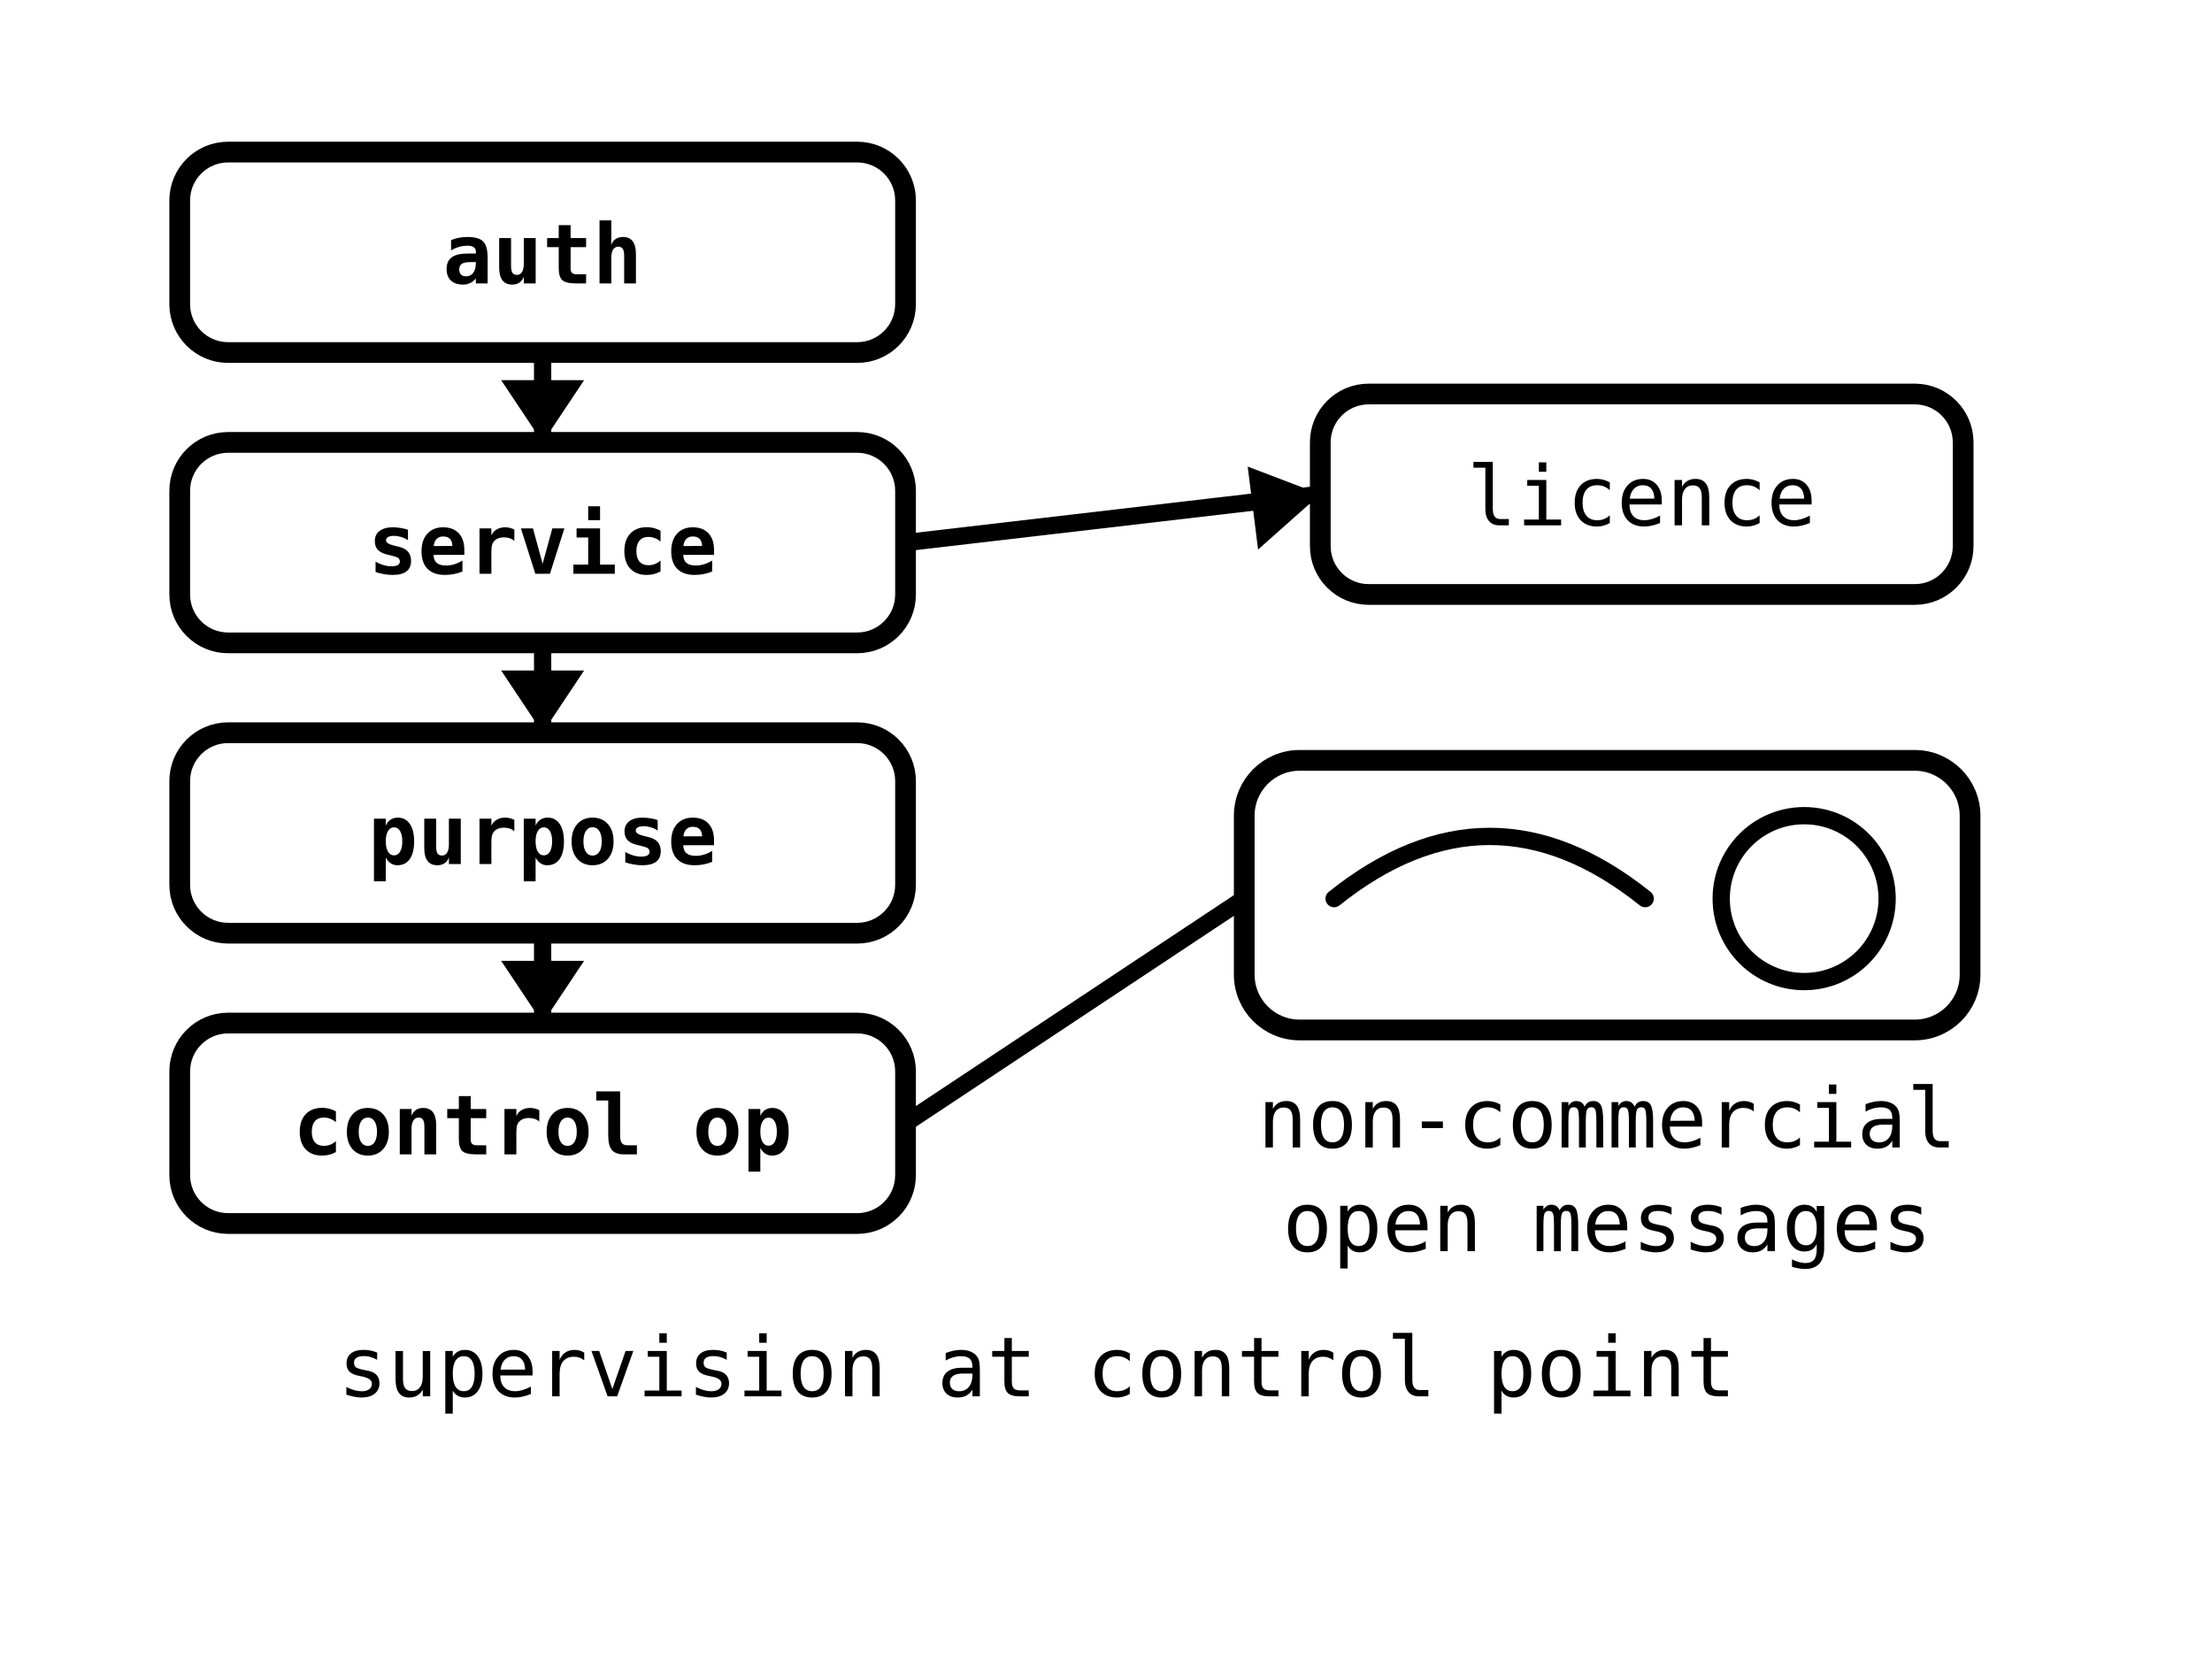
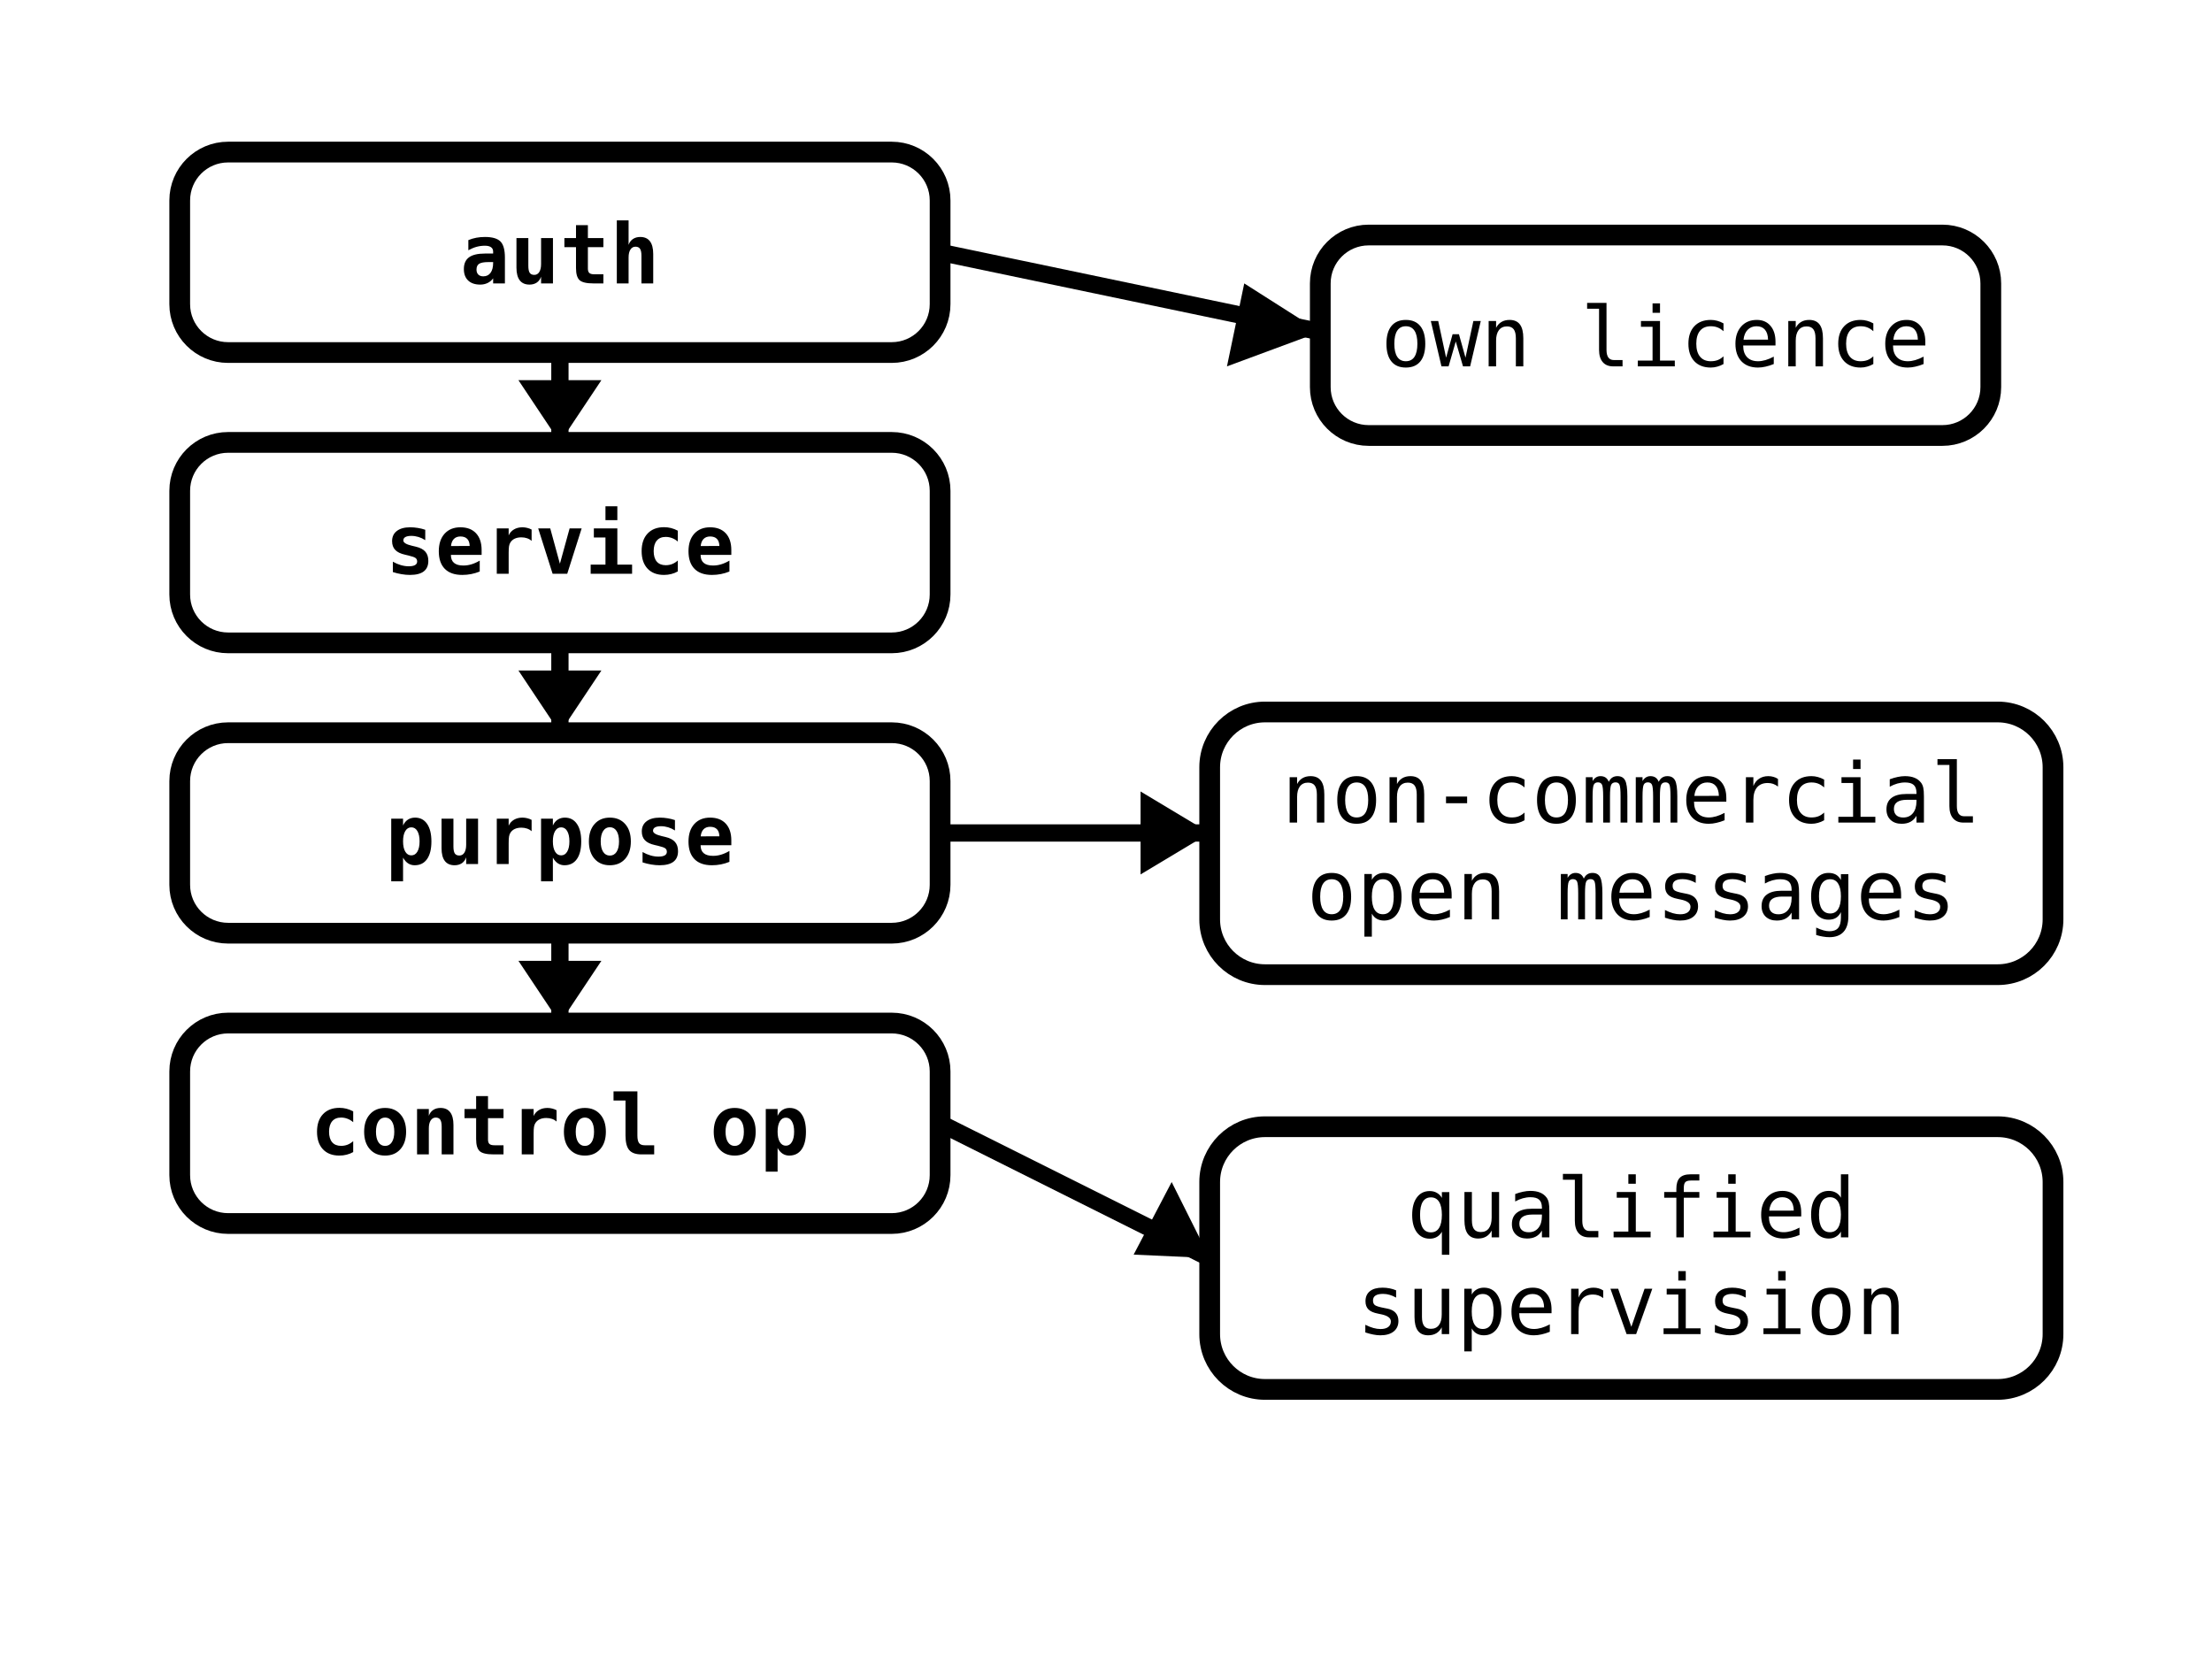
<svg xmlns="http://www.w3.org/2000/svg" id="station-control-decision-tree" viewBox="0 0 640 480" role="img">
  <g fill="none" stroke="currentColor" stroke-linecap="round" stroke-linejoin="round">
-     <rect x="52" y="44" width="210" height="58" rx="14" ry="14" stroke-width="6" />
-     <rect x="52" y="128" width="210" height="58" rx="14" ry="14" stroke-width="6" />
-     <rect x="52" y="212" width="210" height="58" rx="14" ry="14" stroke-width="6" />
-     <rect x="52" y="296" width="210" height="58" rx="14" ry="14" stroke-width="6" />
-     <line x1="157" y1="102" x2="157" y2="128" stroke-width="5" />
-     <polygon points="157,128 145,110 169,110" fill="currentColor" stroke="none" />
-     <line x1="157" y1="186" x2="157" y2="212" stroke-width="5" />
-     <polygon points="157,212 145,194 169,194" fill="currentColor" stroke="none" />
-     <line x1="157" y1="270" x2="157" y2="296" stroke-width="5" />
-     <polygon points="157,296 145,278 169,278" fill="currentColor" stroke="none" />
-     <rect x="382" y="114" width="186" height="58" rx="14" ry="14" stroke-width="6" />
-     <line x1="262" y1="157" x2="382" y2="143" stroke-width="5" />
-     <polygon points="382,143 361,135 364,159" fill="currentColor" stroke="none" />
-     <rect x="360" y="220" width="210" height="78" rx="16" ry="16" stroke-width="6" />
-     <path d="M386 260 C416 236 446 236 476 260" stroke-width="5" />
-     <circle cx="522" cy="260" r="24" stroke-width="5" />
-     <line x1="262" y1="325" x2="360" y2="260" stroke-width="5" />
+     <rect x="52" y="44" width="220" height="58" rx="14" ry="14" stroke-width="6" />
+     <rect x="52" y="128" width="220" height="58" rx="14" ry="14" stroke-width="6" />
+     <rect x="52" y="212" width="220" height="58" rx="14" ry="14" stroke-width="6" />
+     <rect x="52" y="296" width="220" height="58" rx="14" ry="14" stroke-width="6" />
+     <line x1="162" y1="102" x2="162" y2="128" stroke-width="5" />
+     <polygon points="162,128 150,110 174,110" fill="currentColor" stroke="none" />
+     <line x1="162" y1="186" x2="162" y2="212" stroke-width="5" />
+     <polygon points="162,212 150,194 174,194" fill="currentColor" stroke="none" />
+     <line x1="162" y1="270" x2="162" y2="296" stroke-width="5" />
+     <polygon points="162,296 150,278 174,278" fill="currentColor" stroke="none" />
+     <rect x="382" y="68" width="194" height="58" rx="14" ry="14" stroke-width="6" />
+     <line x1="272" y1="73" x2="382" y2="96" stroke-width="5" />
+     <polygon points="382,96 360,82 355,106" fill="currentColor" stroke="none" />
+     <rect x="350" y="206" width="244" height="76" rx="16" ry="16" stroke-width="6" />
+     <line x1="272" y1="241" x2="350" y2="241" stroke-width="5" />
+     <polygon points="350,241 330,229 330,253" fill="currentColor" stroke="none" />
+     <rect x="350" y="326" width="244" height="76" rx="16" ry="16" stroke-width="6" />
+     <line x1="272" y1="325" x2="350" y2="364" stroke-width="5" />
+     <polygon points="350,364 328,363 339,342" fill="currentColor" stroke="none" />
  </g>
  <g fill="currentColor" font-family="ui-monospace, SFMono-Regular, Menlo, Consolas, monospace" text-anchor="middle">
-     <text x="157" y="82" font-size="24" font-weight="700">auth</text>
-     <text x="157" y="166" font-size="24" font-weight="700">service</text>
-     <text x="157" y="250" font-size="24" font-weight="700">purpose</text>
-     <text x="157" y="334" font-size="24" font-weight="700">control op</text>
-     <text x="475" y="152" font-size="24">licence</text>
-     <text x="465" y="332" font-size="24">non-commercial</text>
-     <text x="465" y="362" font-size="24">open messages</text>
-     <text x="300" y="404" font-size="24">supervision at control point</text>
+     <text x="162" y="82" font-size="24" font-weight="700">auth</text>
+     <text x="162" y="166" font-size="24" font-weight="700">service</text>
+     <text x="162" y="250" font-size="24" font-weight="700">purpose</text>
+     <text x="162" y="334" font-size="24" font-weight="700">control op</text>
+     <text x="479" y="106" font-size="24">own licence</text>
+     <text x="472" y="238" font-size="24">non-commercial</text>
+     <text x="472" y="266" font-size="24">open messages</text>
+     <text x="472" y="358" font-size="24">qualified</text>
+     <text x="472" y="386" font-size="24">supervision</text>
  </g>
</svg>
